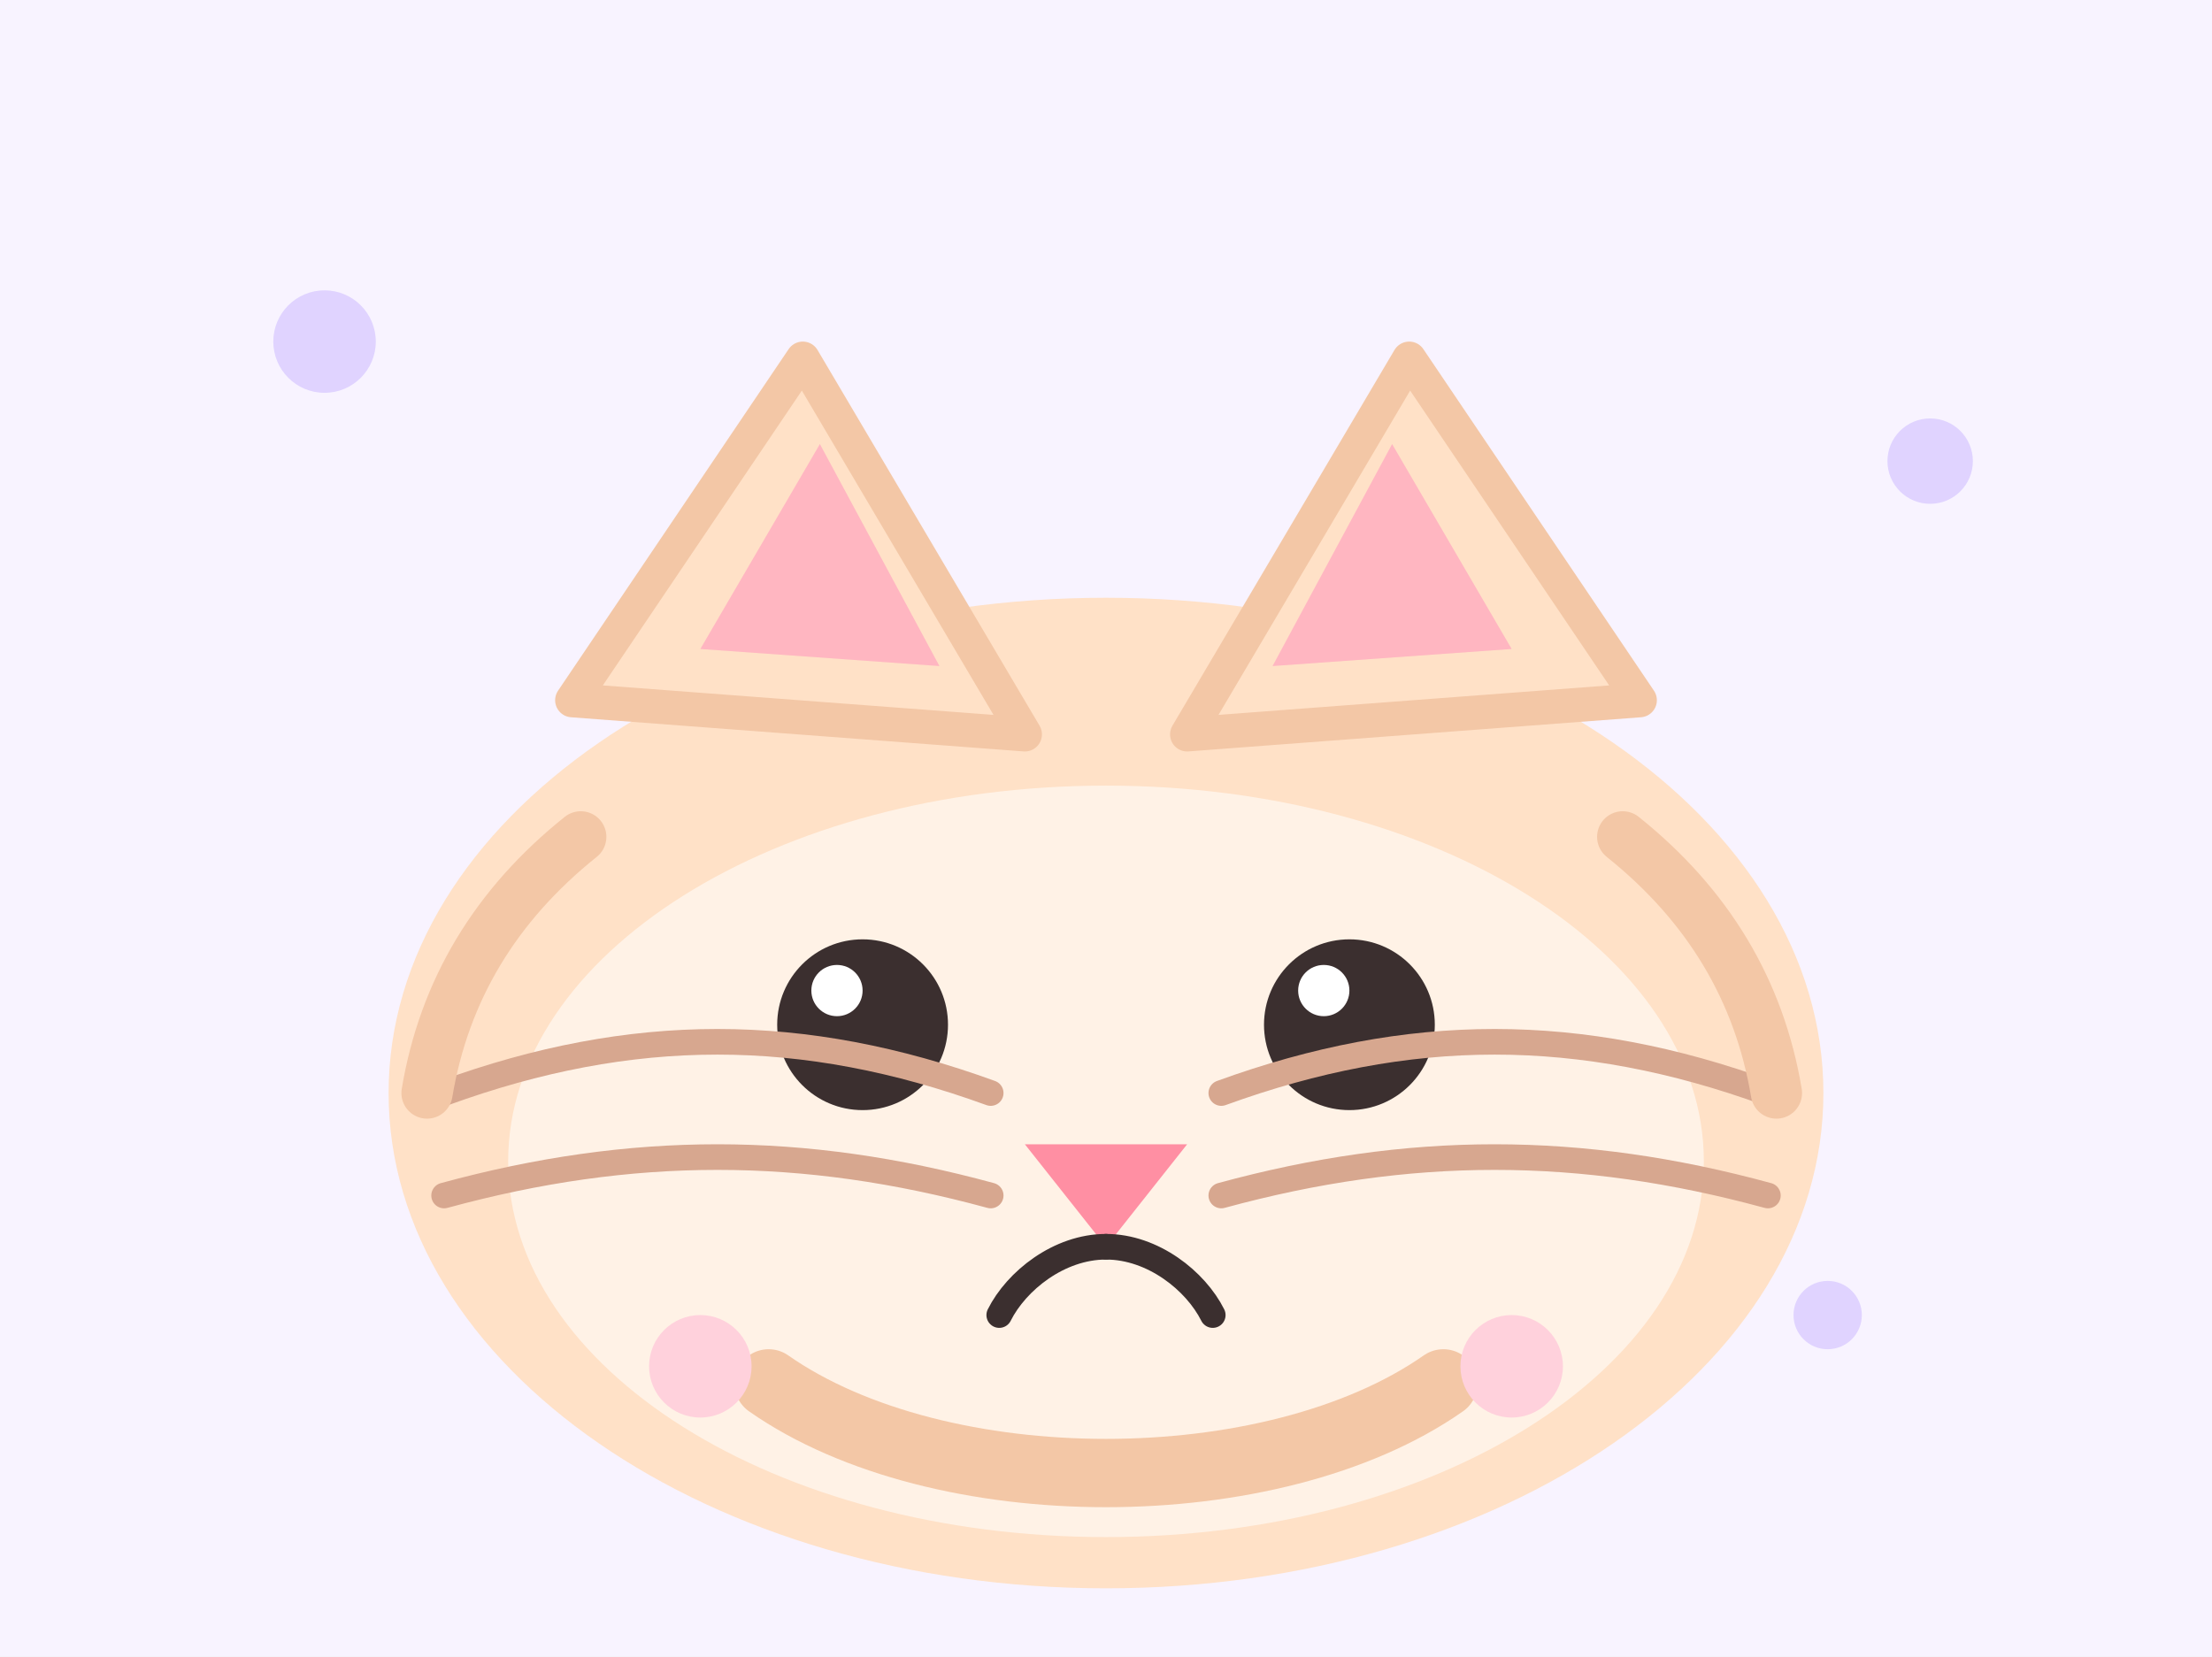
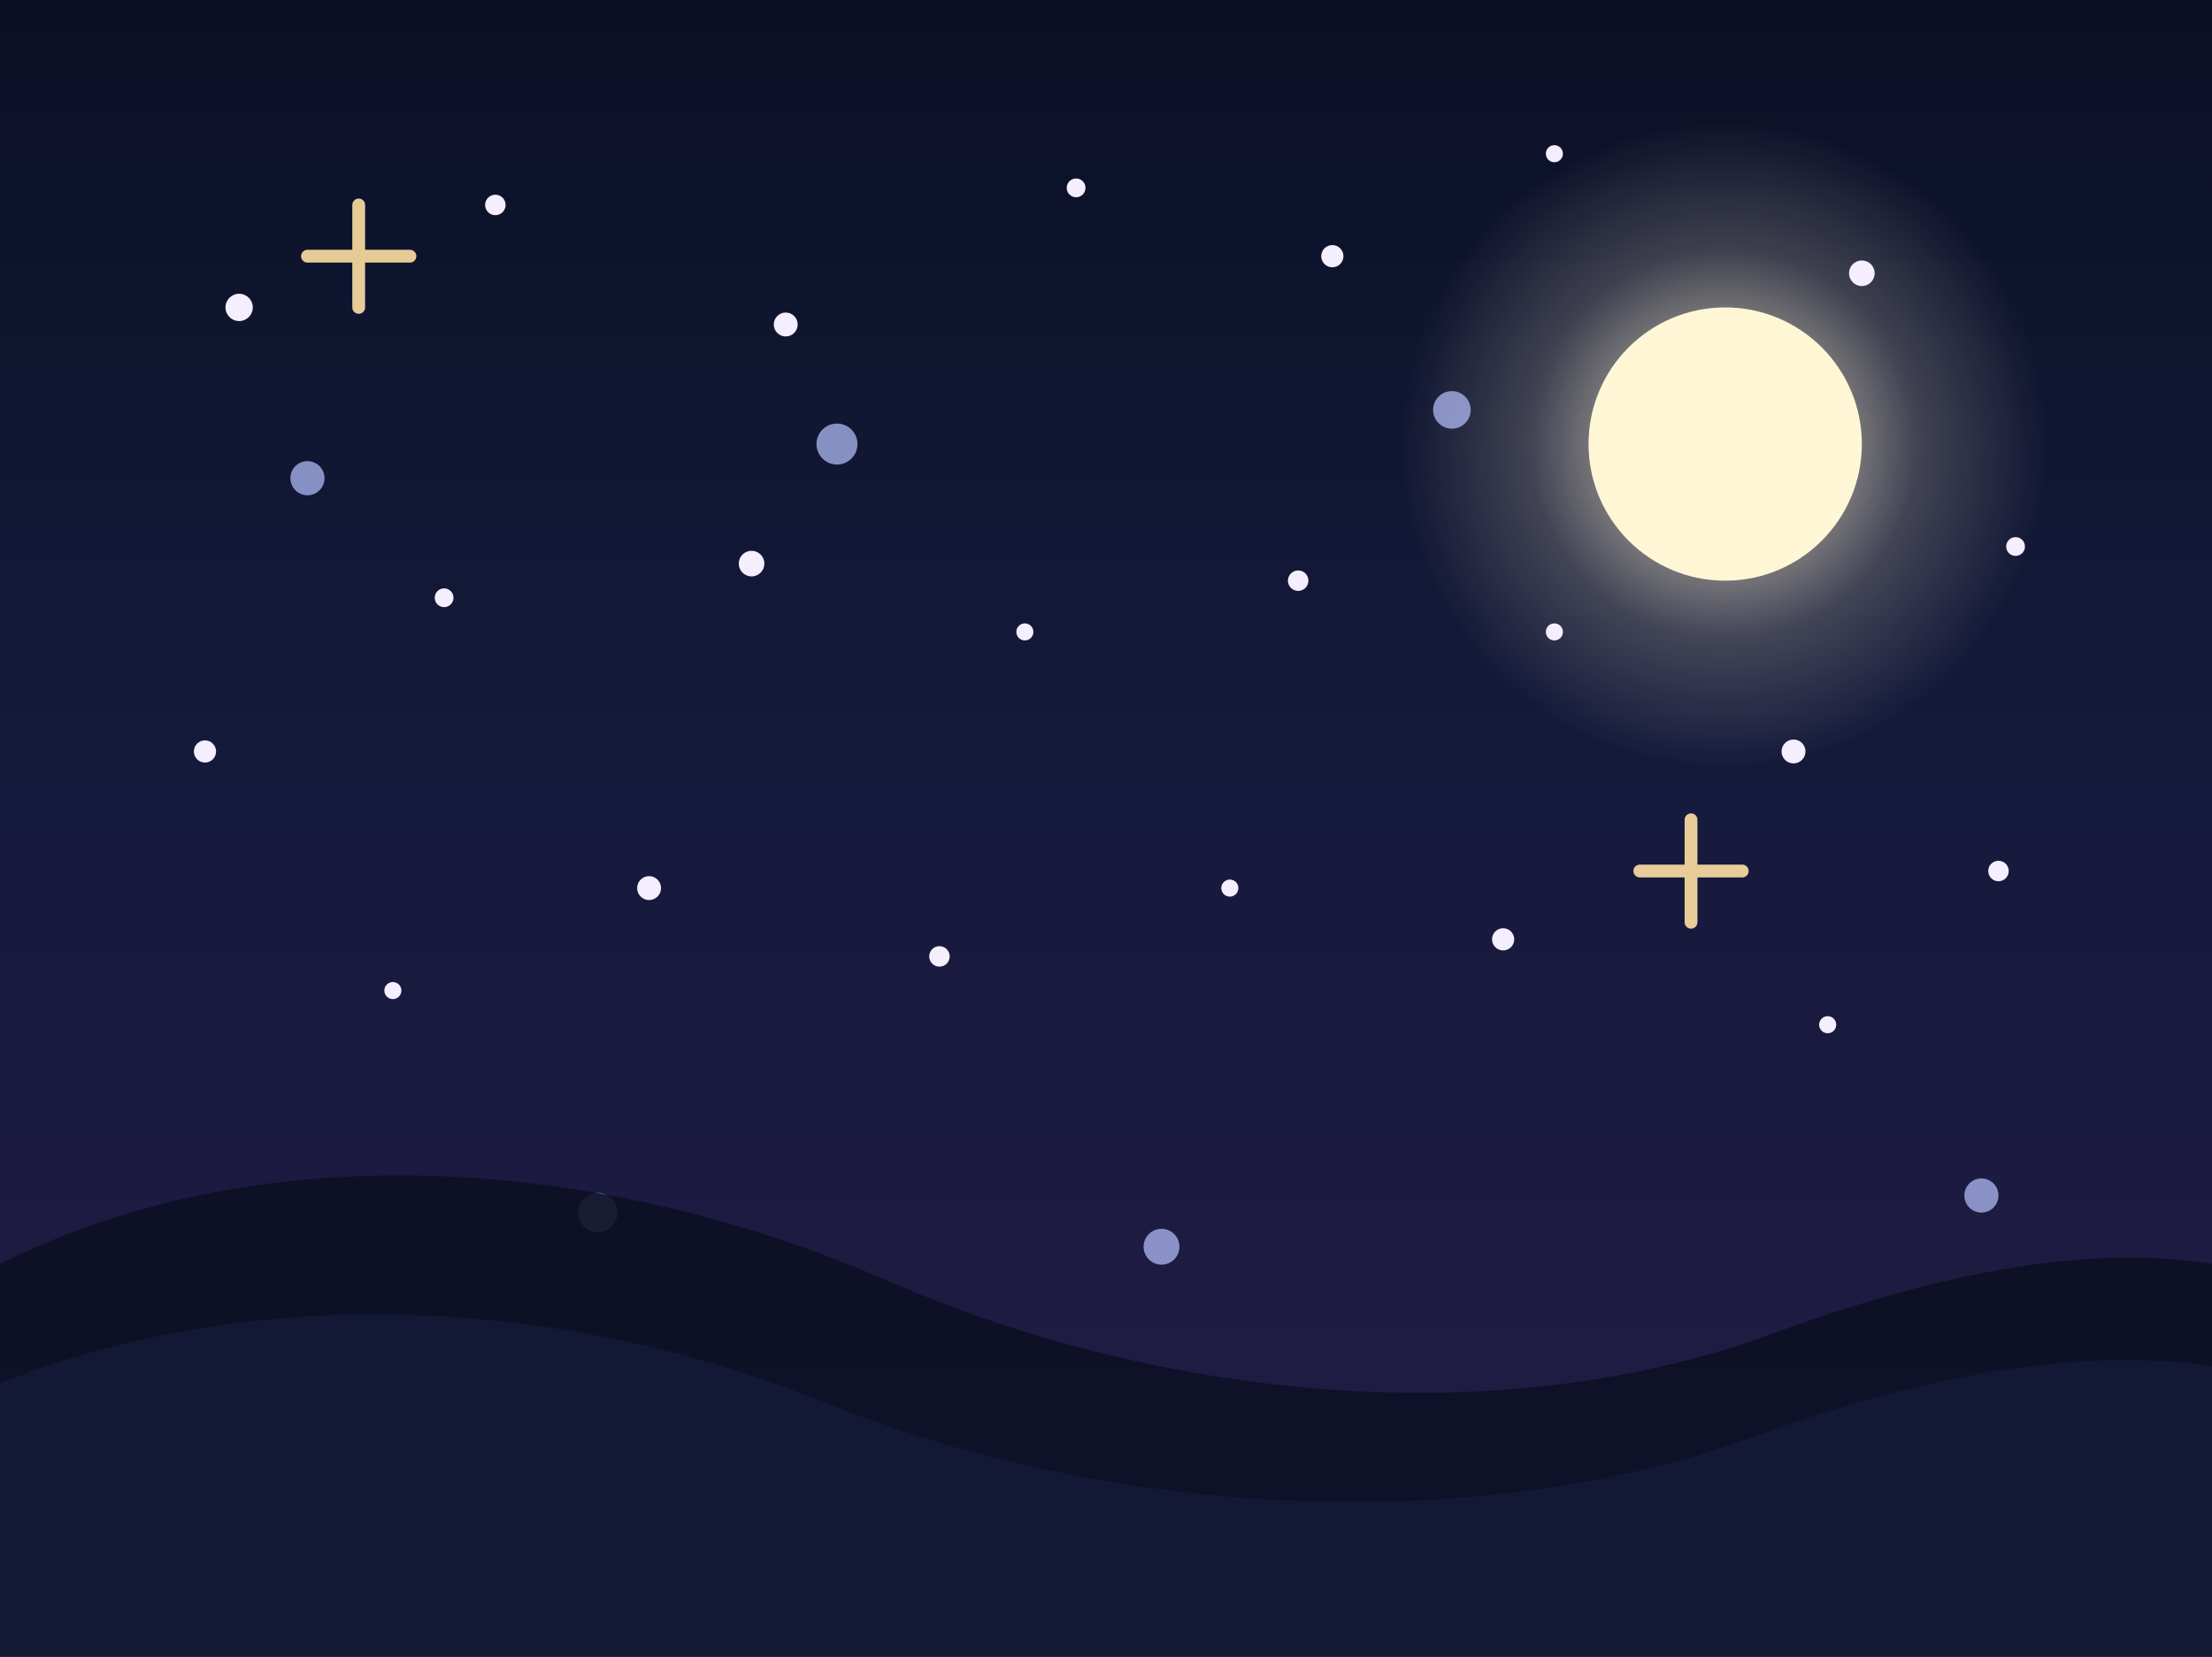
<svg xmlns="http://www.w3.org/2000/svg" width="259" height="194" viewBox="0 0 259 194" fill="none">
-   <rect width="259" height="194" fill="#F8F3FF" />
-   <g transform="translate(0 2)">
-     <ellipse cx="129.5" cy="126" rx="84" ry="58" fill="#FFE1C7" />
-     <ellipse cx="129.5" cy="134" rx="70" ry="44" fill="#FFF2E6" />
-     <path d="M67 80 L94 40 L120 84 Z" fill="#FFE1C7" stroke="#F3C7A6" stroke-width="4" stroke-linejoin="round" />
-     <path d="M139 84 L165 40 L192 80 Z" fill="#FFE1C7" stroke="#F3C7A6" stroke-width="4" stroke-linejoin="round" />
-     <path d="M82 74 L96 50 L110 76 Z" fill="#FFB6C1" />
-     <path d="M149 76 L163 50 L177 74 Z" fill="#FFB6C1" />
-     <circle cx="101" cy="118" r="10" fill="#3B2F2F" />
-     <circle cx="158" cy="118" r="10" fill="#3B2F2F" />
-     <circle cx="98" cy="114" r="3" fill="#FFFFFF" />
-     <circle cx="155" cy="114" r="3" fill="#FFFFFF" />
-     <path d="M120 132 L139 132 L129.5 144 Z" fill="#FF8FA3" />
-     <path d="M129.5 144 C124 144 119 148 117 152" stroke="#3B2F2F" stroke-width="3" stroke-linecap="round" />
-     <path d="M129.5 144 C135 144 140 148 142 152" stroke="#3B2F2F" stroke-width="3" stroke-linecap="round" />
-     <path d="M52 126 C74 118 94 118 116 126" stroke="#D7A78F" stroke-width="3" stroke-linecap="round" />
-     <path d="M52 138 C74 132 94 132 116 138" stroke="#D7A78F" stroke-width="3" stroke-linecap="round" />
-     <path d="M143 126 C165 118 185 118 207 126" stroke="#D7A78F" stroke-width="3" stroke-linecap="round" />
-     <path d="M143 138 C165 132 185 132 207 138" stroke="#D7A78F" stroke-width="3" stroke-linecap="round" />
-     <path d="M90 160 C110 174 149 174 169 160" stroke="#F3C7A6" stroke-width="8" stroke-linecap="round" />
-     <circle cx="82" cy="158" r="6" fill="#FFD1DC" />
-     <circle cx="177" cy="158" r="6" fill="#FFD1DC" />
-     <path d="M68 96 C58 104 52 114 50 126" stroke="#F3C7A6" stroke-width="6" stroke-linecap="round" />
-     <path d="M190 96 C200 104 206 114 208 126" stroke="#F3C7A6" stroke-width="6" stroke-linecap="round" />
+   <defs>
+     <linearGradient id="skyGradient" x1="0" y1="0" x2="0" y2="1">
+       <stop offset="0%" stop-color="#0B1026" />
+       <stop offset="45%" stop-color="#151A3B" />
+       <stop offset="100%" stop-color="#241B46" />
+     </linearGradient>
+     <radialGradient id="moonGlow" cx="0" cy="0" r="1" gradientUnits="userSpaceOnUse" gradientTransform="translate(202 52) rotate(90) scale(38 38)">
+       <stop offset="0%" stop-color="#FFF6D6" stop-opacity="0.9" />
+       <stop offset="60%" stop-color="#FFF6D6" stop-opacity="0.2" />
+       <stop offset="100%" stop-color="#FFF6D6" stop-opacity="0" />
+     </radialGradient>
+   </defs>
+   <rect width="259" height="194" fill="url(#skyGradient)" />
+   <rect width="259" height="194" fill="url(#moonGlow)" />
+   <circle cx="202" cy="52" r="16" fill="#FFF6D6" />
+   <g fill="#F4EEFF">
+     <circle cx="28" cy="36" r="1.6" />
+     <circle cx="58" cy="24" r="1.2" />
+     <circle cx="92" cy="38" r="1.4" />
+     <circle cx="126" cy="22" r="1.1" />
+     <circle cx="156" cy="30" r="1.3" />
+     <circle cx="182" cy="18" r="1" />
+     <circle cx="218" cy="32" r="1.5" />
+     <circle cx="236" cy="64" r="1.1" />
+     <circle cx="210" cy="88" r="1.4" />
+     <circle cx="182" cy="74" r="1" />
+     <circle cx="152" cy="68" r="1.2" />
+     <circle cx="120" cy="74" r="1" />
+     <circle cx="88" cy="66" r="1.5" />
+     <circle cx="52" cy="70" r="1.1" />
+     <circle cx="24" cy="88" r="1.3" />
+     <circle cx="46" cy="116" r="1" />
+     <circle cx="76" cy="104" r="1.4" />
+     <circle cx="110" cy="112" r="1.2" />
+     <circle cx="144" cy="104" r="1" />
+     <circle cx="176" cy="110" r="1.3" />
+     <circle cx="214" cy="120" r="1" />
+     <circle cx="234" cy="102" r="1.2" />
  </g>
-   <g opacity="0.5">
-     <circle cx="38" cy="40" r="6" fill="#C7B3FF" />
-     <circle cx="226" cy="54" r="5" fill="#C7B3FF" />
-     <circle cx="214" cy="154" r="4" fill="#C7B3FF" />
+   <g fill="#B8C3FF" opacity="0.7">
+     <circle cx="36" cy="56" r="2" />
+     <circle cx="98" cy="52" r="2.4" />
+     <circle cx="170" cy="48" r="2.2" />
+     <circle cx="232" cy="140" r="2" />
+     <circle cx="70" cy="142" r="2.3" />
+     <circle cx="136" cy="146" r="2.1" />
  </g>
+   <g stroke="#FFDFA3" stroke-width="1.5" stroke-linecap="round" opacity="0.9">
+     <path d="M42 30 L42 24" />
+     <path d="M42 30 L36 30" />
+     <path d="M42 30 L48 30" />
+     <path d="M42 30 L42 36" />
+     <path d="M198 102 L198 96" />
+     <path d="M198 102 L192 102" />
+     <path d="M198 102 L204 102" />
+     <path d="M198 102 L198 108" />
+   </g>
+   <path d="M0 148 C32 132 72 136 104 150 C136 164 176 168 208 156 C230 148 246 146 259 148 V194 H0 Z" fill="#0C0F24" opacity="0.9" />
+   <path d="M0 162 C30 150 66 152 96 164 C130 178 174 180 206 168 C228 160 246 158 259 160 V194 H0 Z" fill="#131934" />
</svg>
